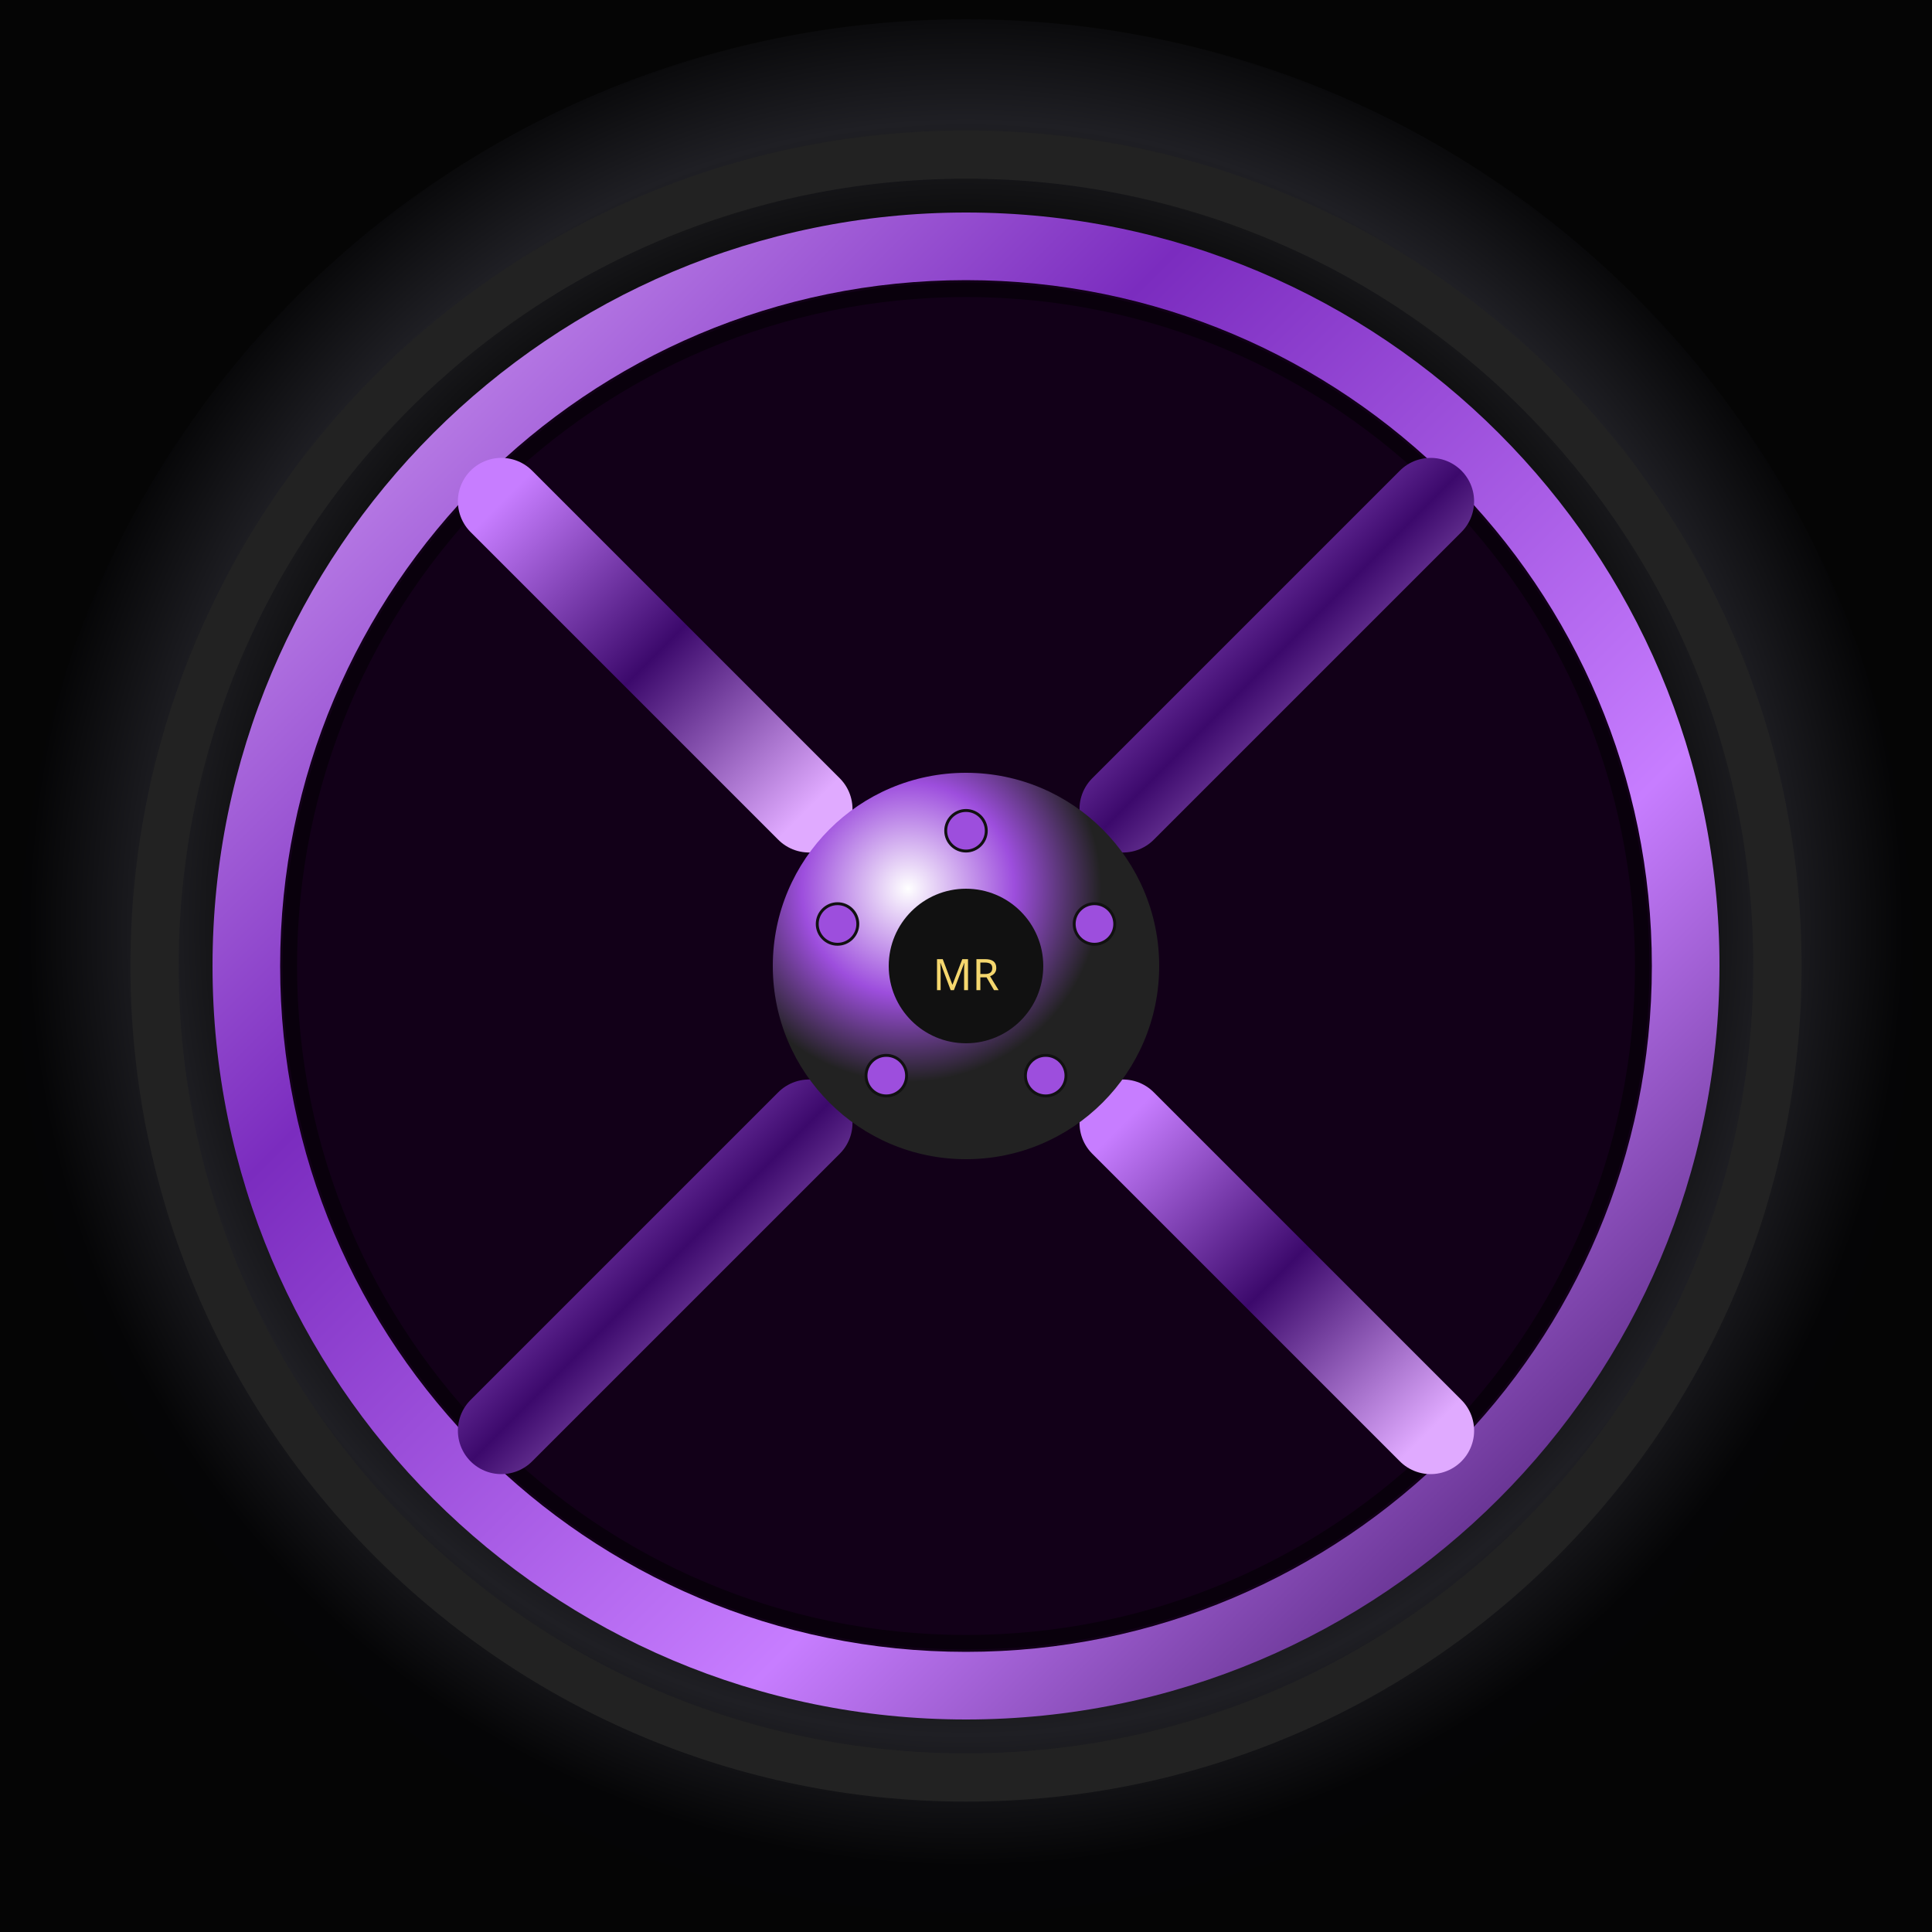
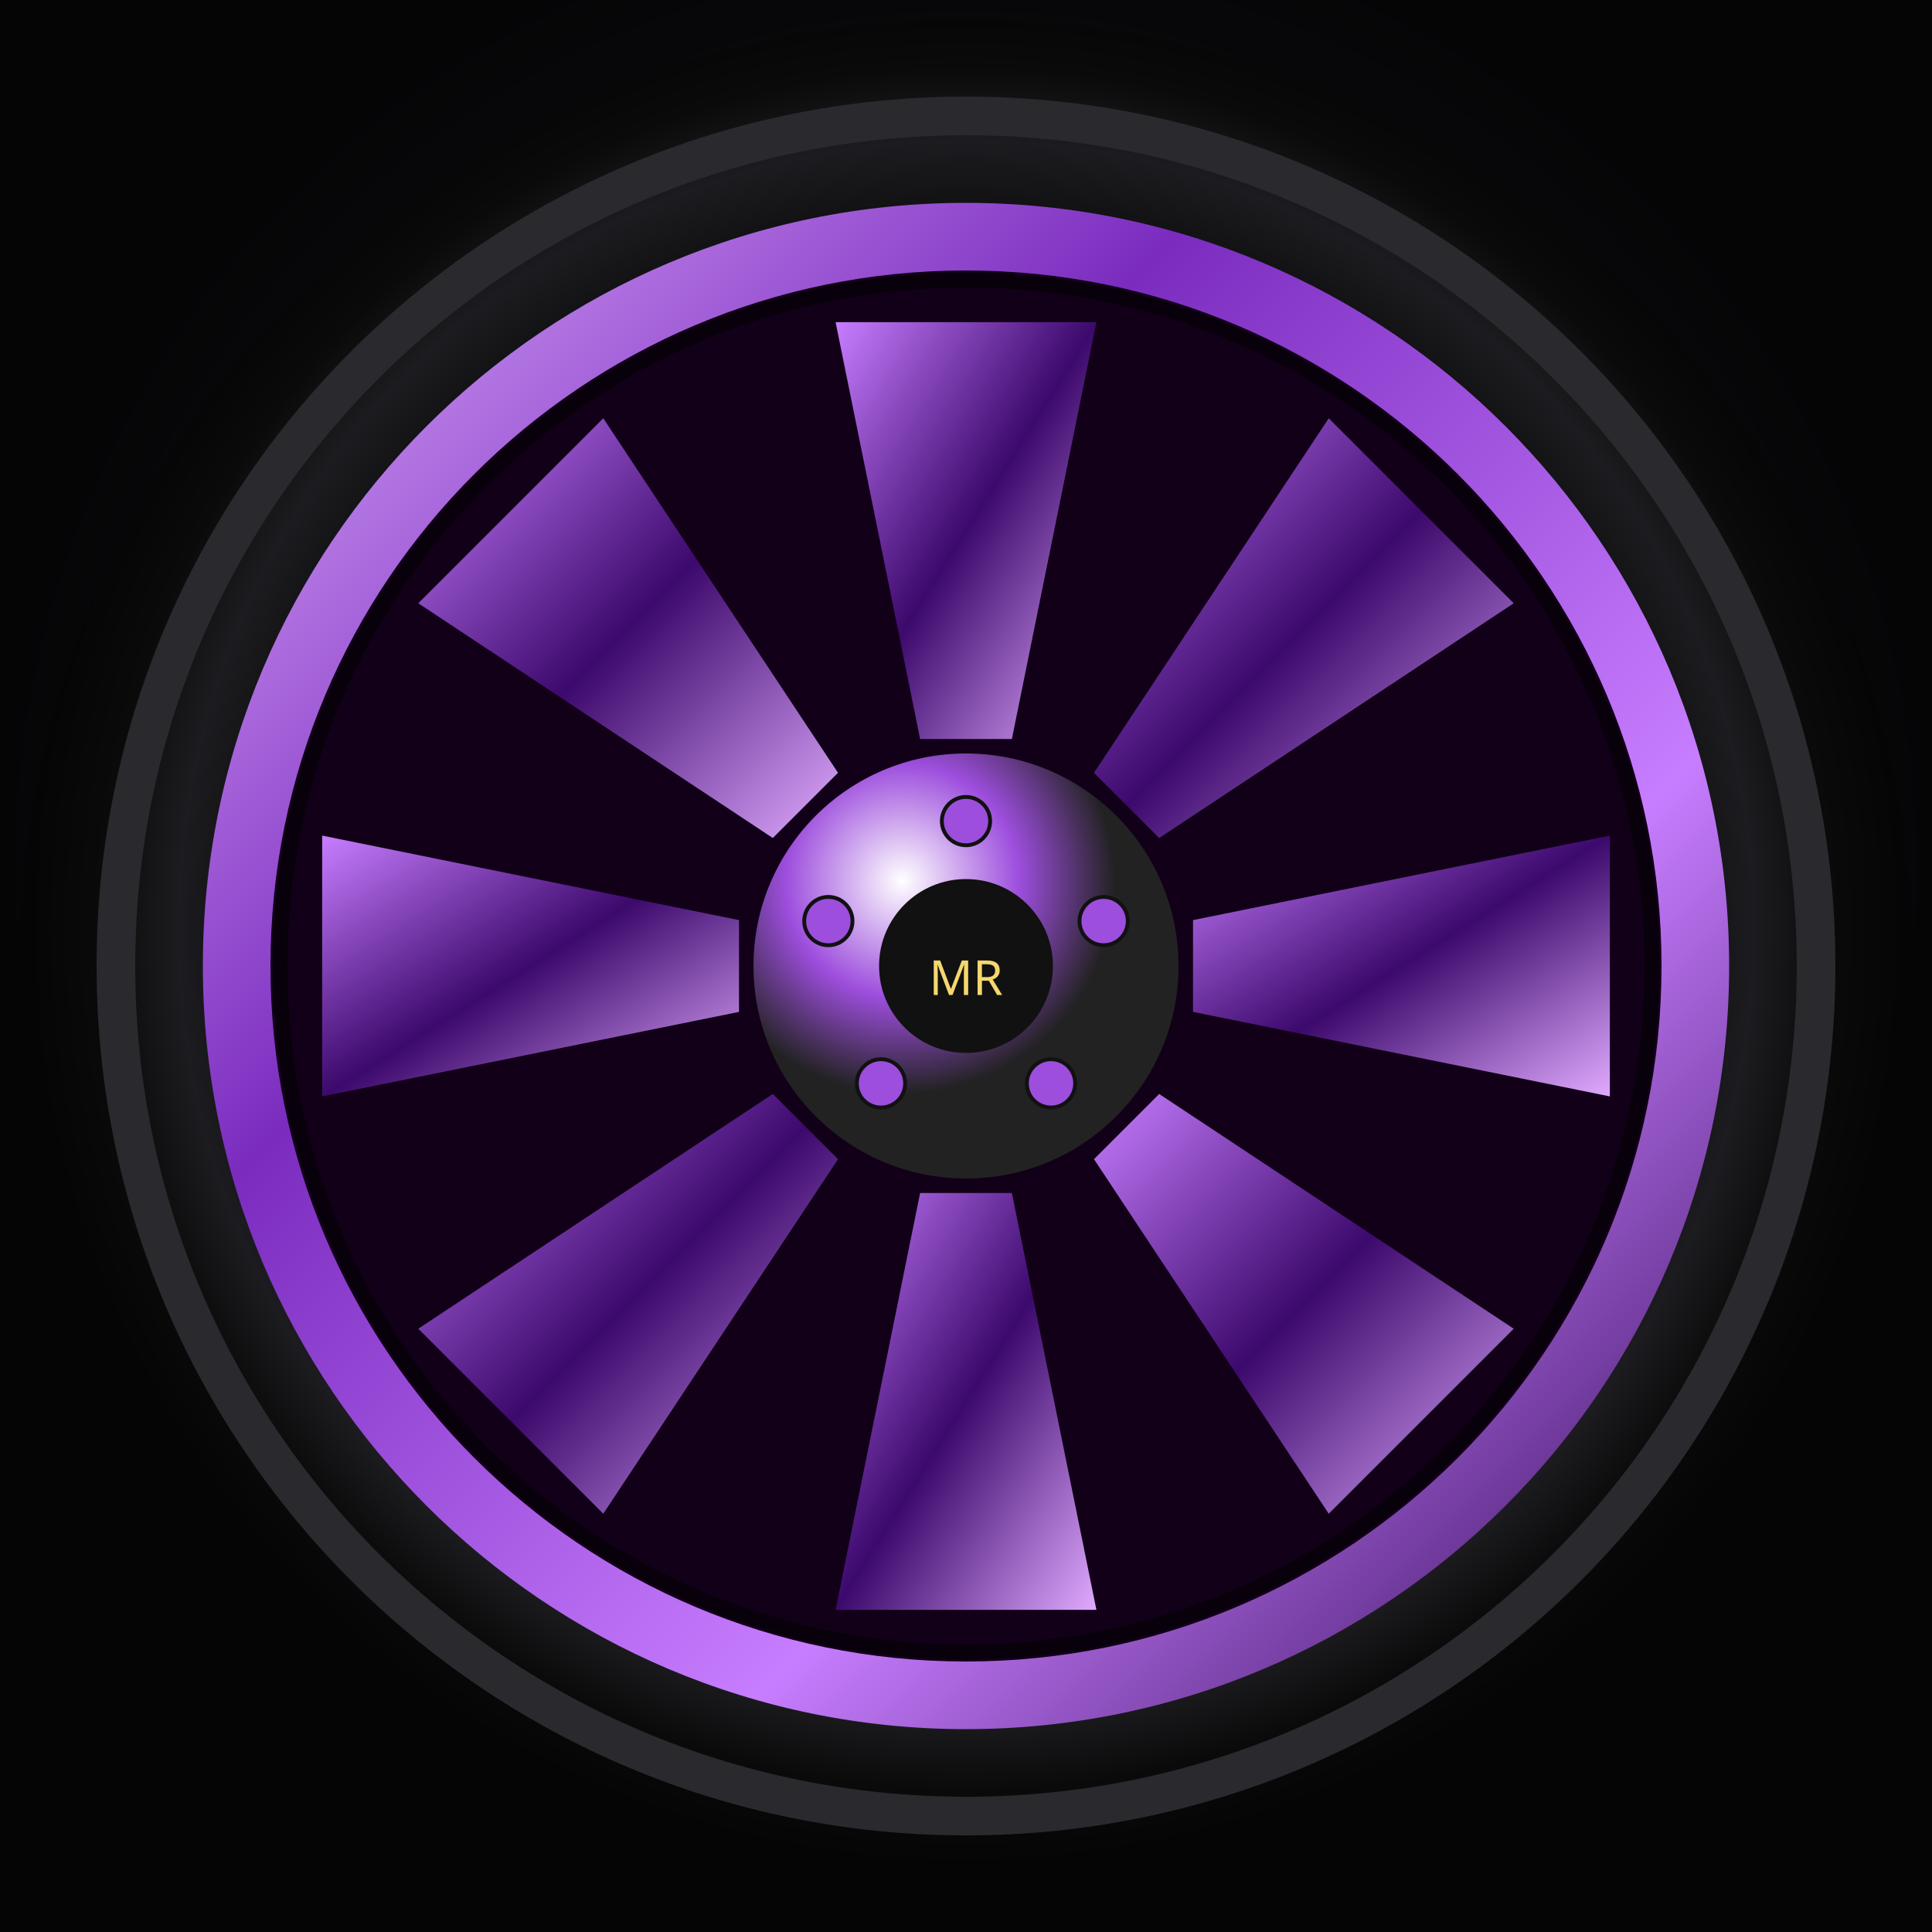
<svg xmlns="http://www.w3.org/2000/svg" viewBox="0 0 400 400" role="img" aria-label="Purple deep lip rim">
  <defs>
+     <radialGradient id="lip-bg" cx="50%" cy="45%">
+       <stop offset="0%" stop-color="#1a1424" />
+       <stop offset="100%" stop-color="#050506" />
+     </radialGradient>
    <radialGradient id="lip-tire" cx="50%" cy="48%">
-       <stop offset="74%" stop-color="#0a0a0a" />
-       <stop offset="86%" stop-color="#1f1f24" />
+       <stop offset="70%" stop-color="#070707" />
+       <stop offset="84%" stop-color="#1c1c20" />
+       <stop offset="92%" stop-color="#0a0a0a" />
      <stop offset="100%" stop-color="#050506" />
    </radialGradient>
    <linearGradient id="lip-lip" x1="0" y1="0" x2="1" y2="1">
      <stop offset="0%" stop-color="#e0b0ff" />
      <stop offset="33%" stop-color="#7b2cbf" />
      <stop offset="67%" stop-color="#c77dff" />
      <stop offset="100%" stop-color="#240046" />
    </linearGradient>
    <linearGradient id="lip-spk" x1="0" y1="0" x2="1" y2="1">
      <stop offset="0%" stop-color="#c77dff" />
      <stop offset="50%" stop-color="#3c096c" />
      <stop offset="100%" stop-color="#e0aaff" />
    </linearGradient>
    <radialGradient id="lip-cap" cx="35%" cy="30%">
      <stop offset="0%" stop-color="#ffffff" />
      <stop offset="55%" stop-color="#9d4edd" />
      <stop offset="100%" stop-color="#222" />
    </radialGradient>
  </defs>
-   <rect width="400" height="400" fill="#050505" />
+   <rect width="400" height="400" fill="url(#lip-bg)" />
  <circle cx="200" cy="200" r="196" fill="url(#lip-tire)" />
-   <circle cx="200" cy="200" r="168" fill="none" stroke="#222" stroke-width="10" />
-   <circle cx="200" cy="200" r="156" fill="url(#lip-lip)" />
-   <circle cx="200" cy="200" r="142" fill="#120018" />
-   <circle cx="200" cy="200" r="140" fill="none" stroke="#000" stroke-width="3" opacity="0.5" />
-   <line x1="200.0" y1="154.0" x2="200.0" y2="64.0" stroke="url(#lip-spk)" stroke-width="18" stroke-linecap="round" />
-   <line x1="232.5" y1="167.5" x2="296.2" y2="103.8" stroke="url(#lip-spk)" stroke-width="18" stroke-linecap="round" />
-   <line x1="246.0" y1="200.0" x2="336.0" y2="200.0" stroke="url(#lip-spk)" stroke-width="18" stroke-linecap="round" />
-   <line x1="232.5" y1="232.5" x2="296.2" y2="296.2" stroke="url(#lip-spk)" stroke-width="18" stroke-linecap="round" />
-   <line x1="200.0" y1="246.0" x2="200.0" y2="336.0" stroke="url(#lip-spk)" stroke-width="18" stroke-linecap="round" />
-   <line x1="167.5" y1="232.5" x2="103.8" y2="296.2" stroke="url(#lip-spk)" stroke-width="18" stroke-linecap="round" />
-   <line x1="154.0" y1="200.0" x2="64.0" y2="200.0" stroke="url(#lip-spk)" stroke-width="18" stroke-linecap="round" />
-   <line x1="167.5" y1="167.5" x2="103.8" y2="103.8" stroke="url(#lip-spk)" stroke-width="18" stroke-linecap="round" />
-   <circle cx="200" cy="200" r="40" fill="url(#lip-cap)" />
-   <circle cx="200" cy="200" r="16" fill="#111" />
-   <text x="200" y="205" text-anchor="middle" font-family="Arial Black, sans-serif" font-size="9" fill="#f5d76e">MR</text>
-   <circle cx="200.0" cy="172.0" r="4.2" fill="#9d4edd" stroke="#111" stroke-width="0.6" />
-   <circle cx="226.6" cy="191.3" r="4.2" fill="#9d4edd" stroke="#111" stroke-width="0.6" />
-   <circle cx="216.5" cy="222.7" r="4.2" fill="#9d4edd" stroke="#111" stroke-width="0.6" />
-   <circle cx="183.5" cy="222.7" r="4.2" fill="#9d4edd" stroke="#111" stroke-width="0.6" />
-   <circle cx="173.4" cy="191.3" r="4.2" fill="#9d4edd" stroke="#111" stroke-width="0.6" />
+   <circle cx="200" cy="200" r="176" fill="none" stroke="#2a2a2e" stroke-width="8" />
+   <circle cx="200" cy="200" r="158" fill="url(#lip-lip)" />
+   <circle cx="200" cy="200" r="144" fill="#120018" />
+   <circle cx="200" cy="200" r="142" fill="none" stroke="#000" stroke-width="3" opacity="0.55" />
+   <polygon points="190.5,153.0 209.5,153.0 227.0,66.7 173.0,66.7" fill="url(#lip-spk)" />
+   <polygon points="226.5,160.0 240.0,173.5 313.4,124.9 275.1,86.6" fill="url(#lip-spk)" />
+   <polygon points="247.0,190.5 247.0,209.5 333.3,227.0 333.3,173.0" fill="url(#lip-spk)" />
+   <polygon points="240.0,226.5 226.5,240.0 275.1,313.4 313.4,275.1" fill="url(#lip-spk)" />
+   <polygon points="209.5,247.0 190.5,247.0 173.0,333.3 227.0,333.3" fill="url(#lip-spk)" />
+   <polygon points="173.5,240.0 160.0,226.5 86.6,275.1 124.9,313.4" fill="url(#lip-spk)" />
+   <polygon points="153.0,209.5 153.0,190.5 66.7,173.0 66.7,227.0" fill="url(#lip-spk)" />
+   <polygon points="160.0,173.5 173.5,160.0 124.9,86.6 86.6,124.9" fill="url(#lip-spk)" />
+   <circle cx="200" cy="200" r="44" fill="url(#lip-cap)" />
+   <circle cx="200" cy="200" r="18" fill="#111" />
+   <text x="200" y="206" text-anchor="middle" font-family="Arial Black, sans-serif" font-size="10" fill="#f5d76e">MR</text>
+   <circle cx="200.0" cy="170.0" r="5" fill="#9d4edd" stroke="#111" stroke-width="0.8" />
+   <circle cx="228.5" cy="190.7" r="5" fill="#9d4edd" stroke="#111" stroke-width="0.8" />
+   <circle cx="217.6" cy="224.3" r="5" fill="#9d4edd" stroke="#111" stroke-width="0.8" />
+   <circle cx="182.4" cy="224.3" r="5" fill="#9d4edd" stroke="#111" stroke-width="0.8" />
+   <circle cx="171.5" cy="190.7" r="5" fill="#9d4edd" stroke="#111" stroke-width="0.8" />
</svg>
